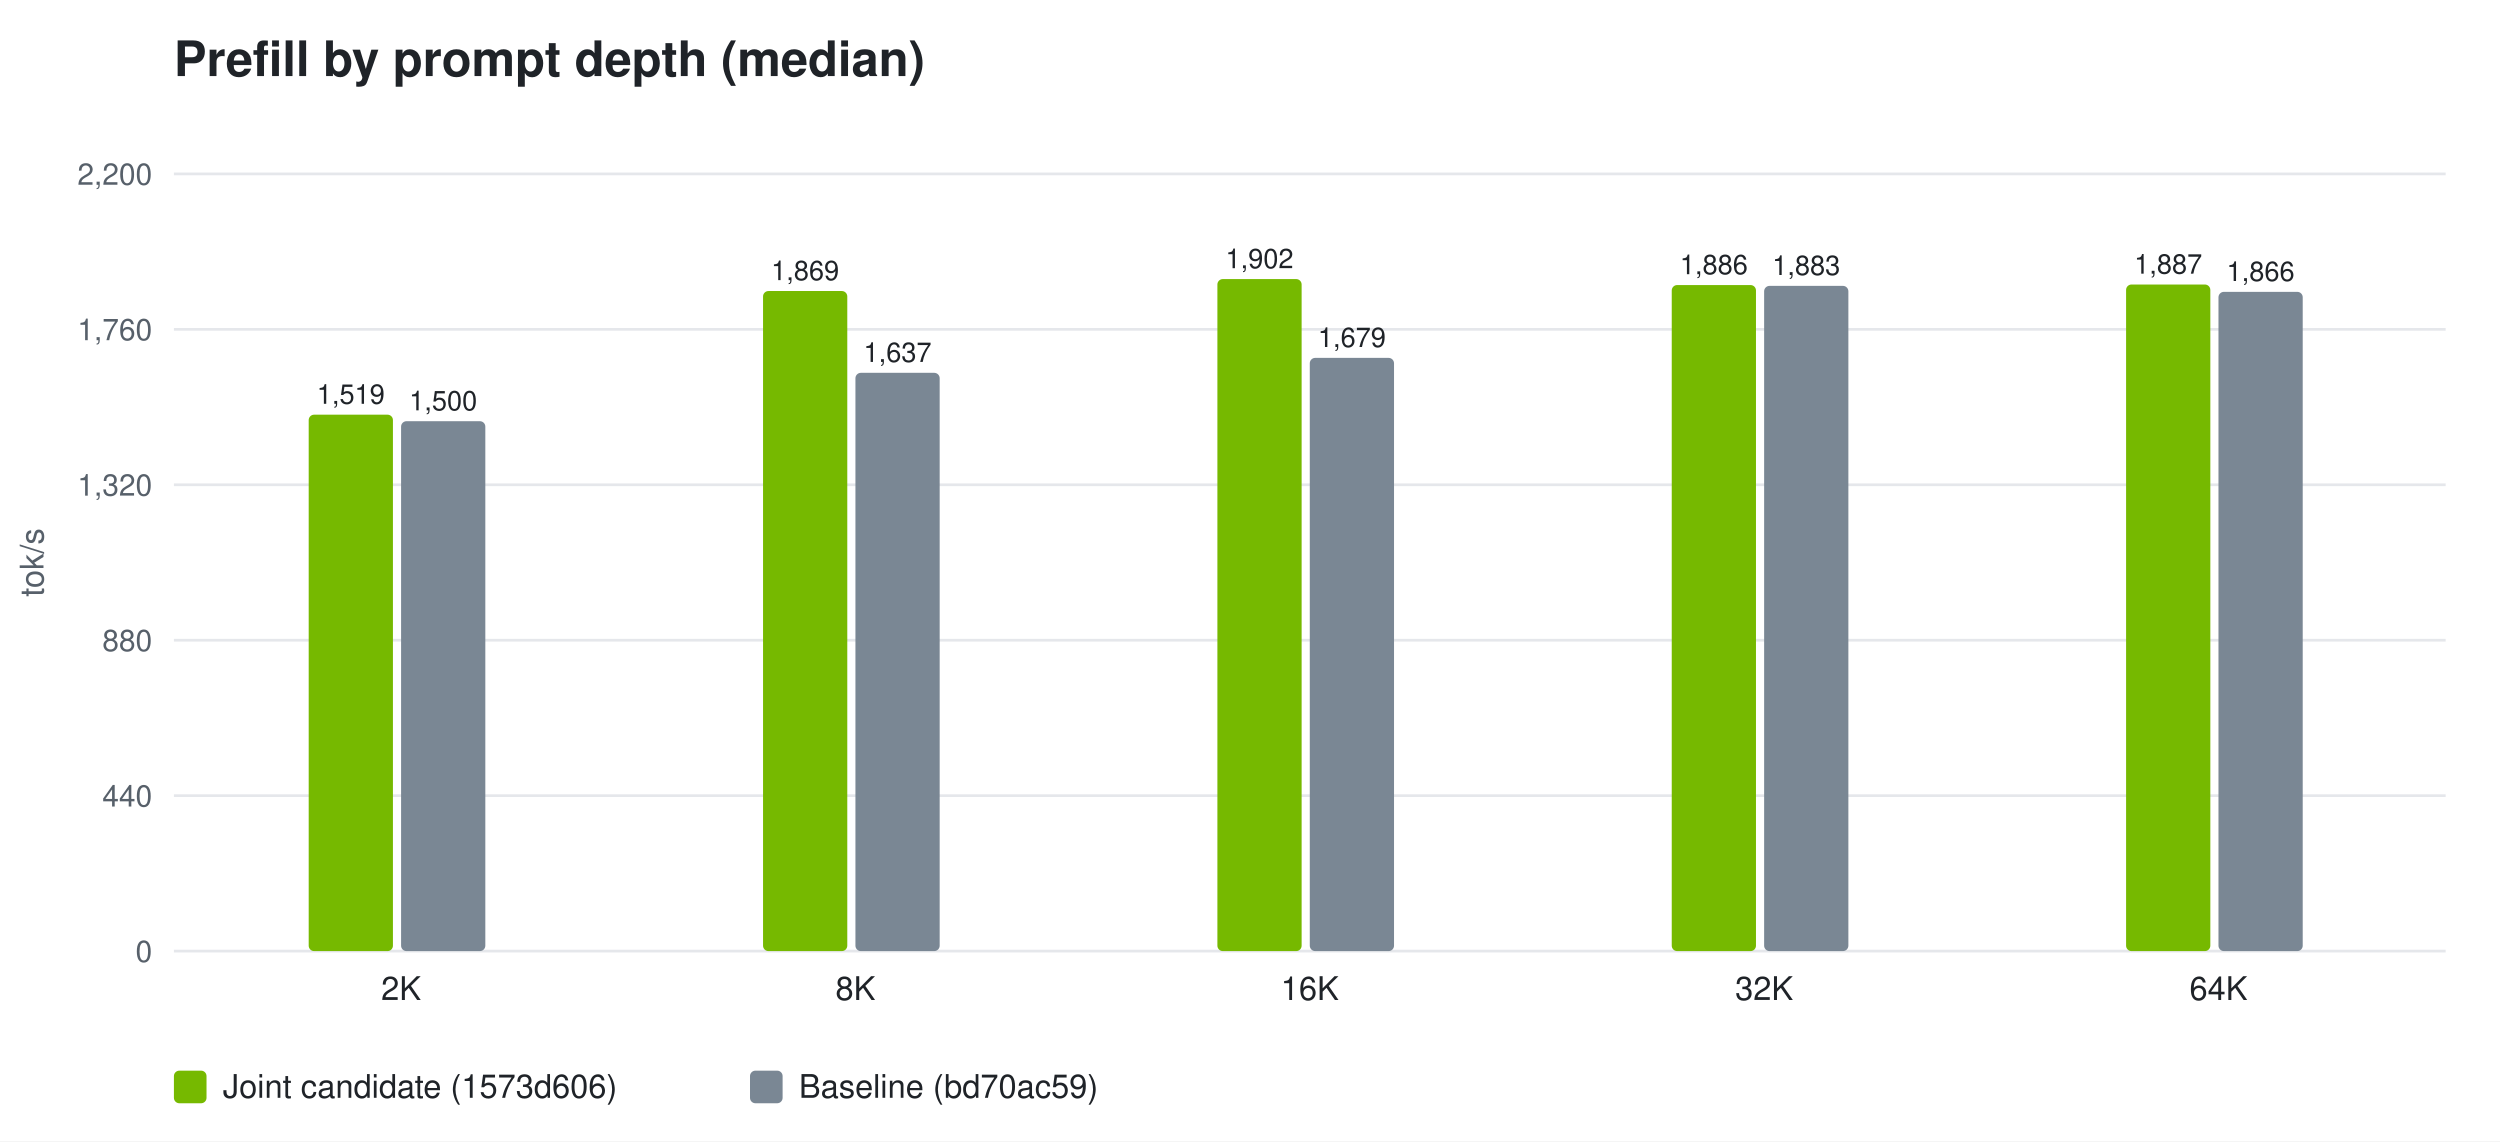
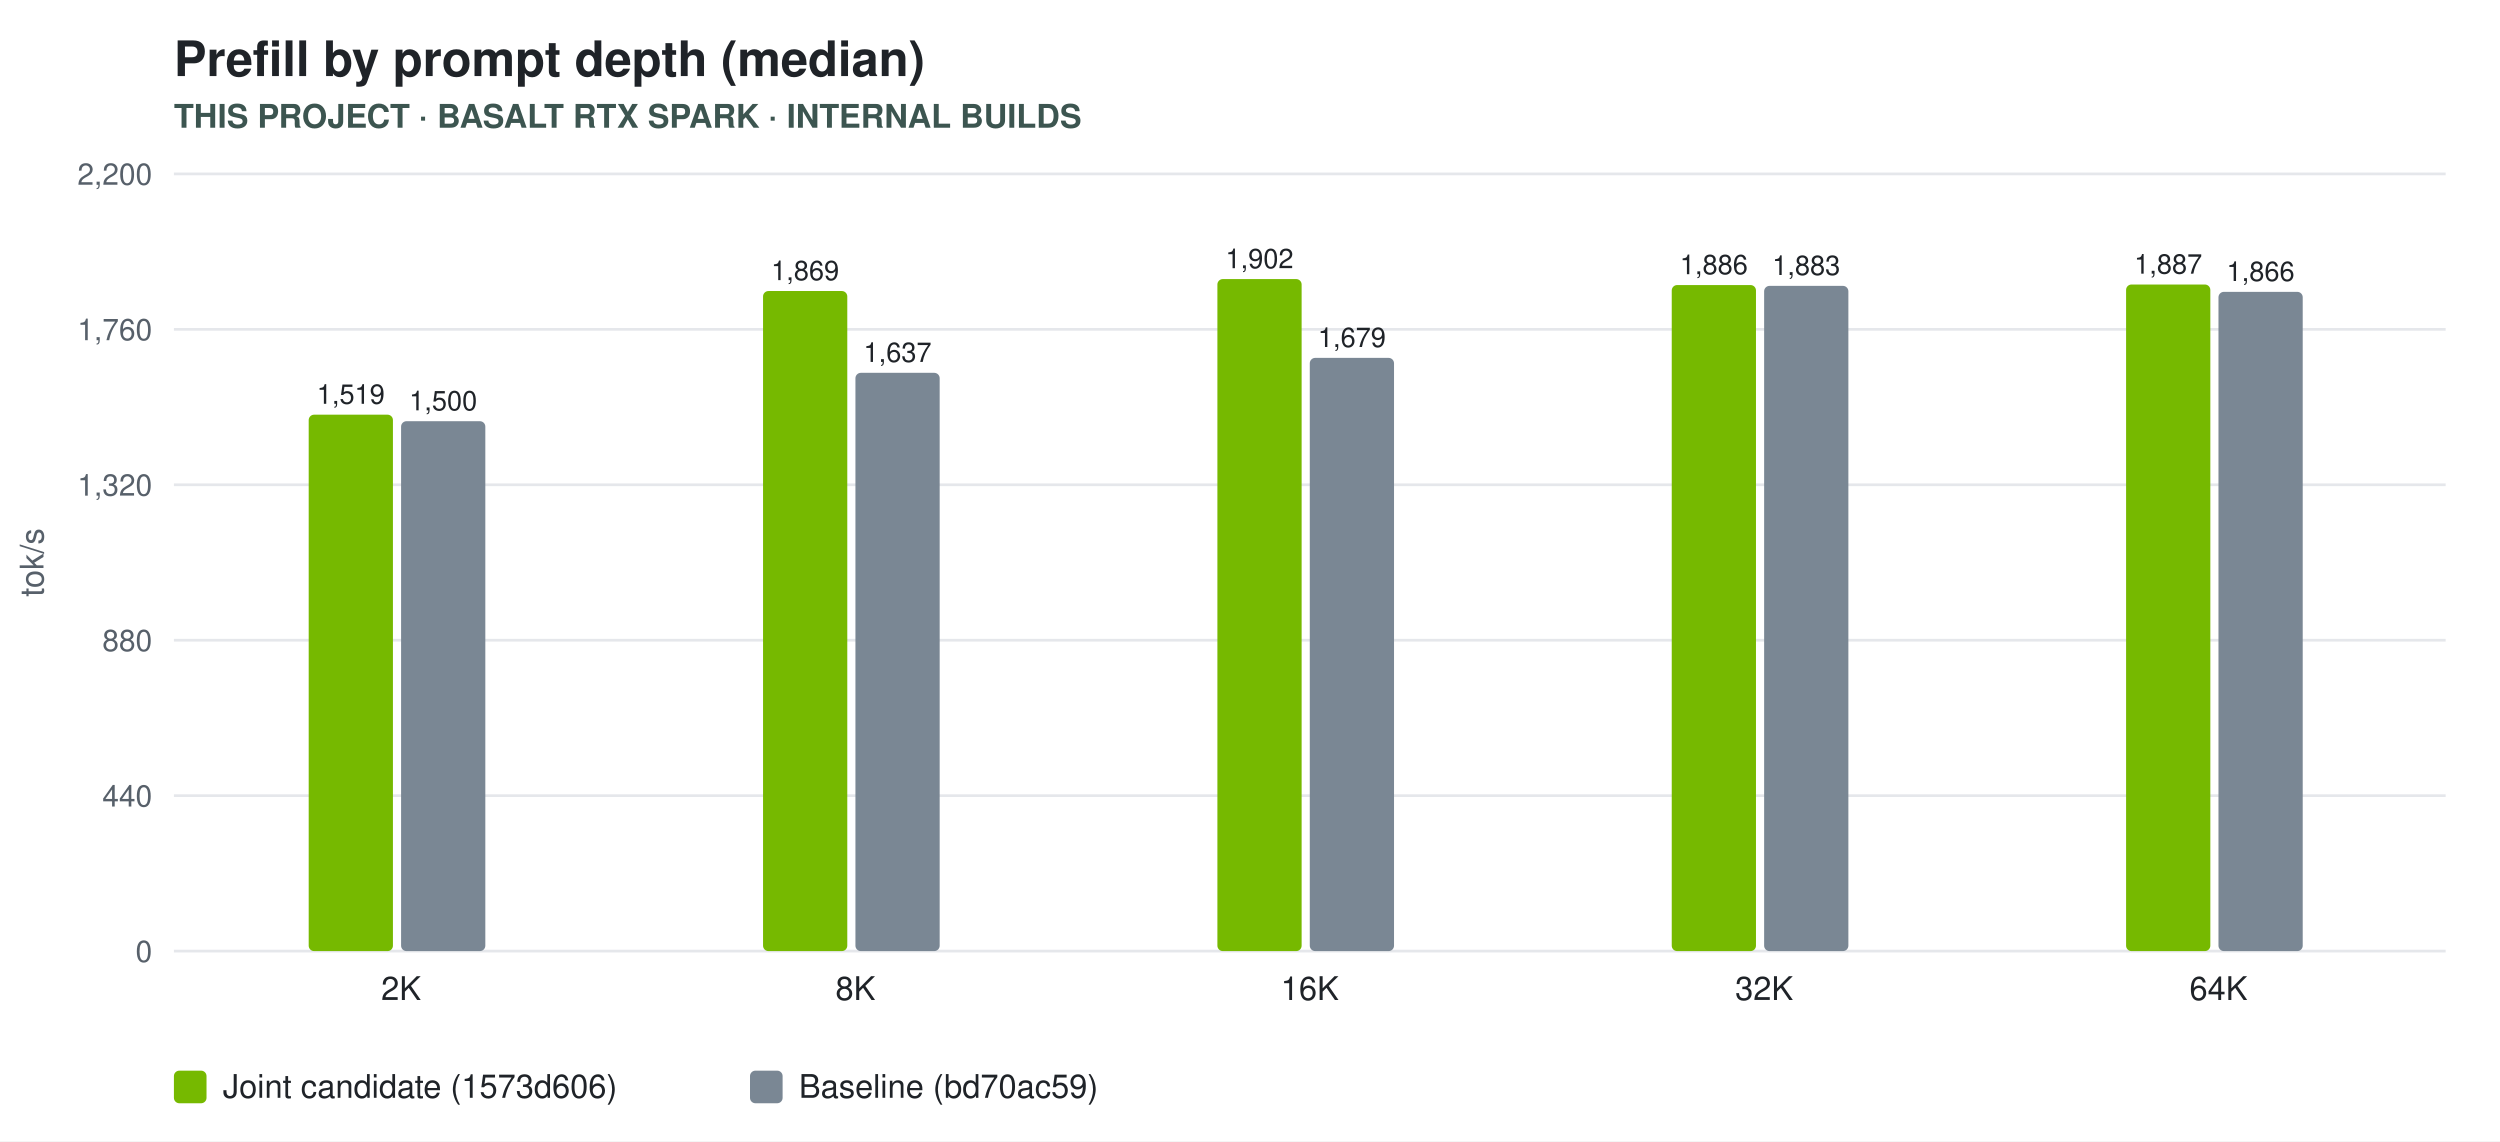
<svg xmlns="http://www.w3.org/2000/svg" width="920" height="420" viewBox="0 0 920 420" font-family="Segoe UI, Helvetica, Arial, sans-serif">
  <rect width="920" height="420" fill="#ffffff" />
  <text x="64" y="28" font-size="18" font-weight="600" fill="#1f2328">Prefill by prompt depth (median)</text>
+   <text x="64" y="47" font-size="12" font-weight="600" fill="#3c5550">THIS PROJECT · BASALT RTX SPARK · INTERNAL BUILDS</text>
  <line x1="64" y1="350.0" x2="900" y2="350.0" stroke="#e5e7eb" />
  <text x="56" y="354.0" font-size="11" text-anchor="end" fill="#57606a">0</text>
  <line x1="64" y1="292.8" x2="900" y2="292.8" stroke="#e5e7eb" />
  <text x="56" y="296.8" font-size="11" text-anchor="end" fill="#57606a">440</text>
  <line x1="64" y1="235.6" x2="900" y2="235.6" stroke="#e5e7eb" />
  <text x="56" y="239.6" font-size="11" text-anchor="end" fill="#57606a">880</text>
  <line x1="64" y1="178.4" x2="900" y2="178.4" stroke="#e5e7eb" />
  <text x="56" y="182.4" font-size="11" text-anchor="end" fill="#57606a">1,320</text>
  <line x1="64" y1="121.2" x2="900" y2="121.2" stroke="#e5e7eb" />
  <text x="56" y="125.2" font-size="11" text-anchor="end" fill="#57606a">1,760</text>
  <line x1="64" y1="64.0" x2="900" y2="64.0" stroke="#e5e7eb" />
  <text x="56" y="68.0" font-size="11" text-anchor="end" fill="#57606a">2,200</text>
  <text x="16" y="207" font-size="12" fill="#57606a" transform="rotate(-90 16 207)" text-anchor="middle">tok/s</text>
  <rect x="113.6" y="152.6" width="31.0" height="197.4" rx="2" fill="#76B900" />
  <text x="129.1" y="148.6" font-size="10" text-anchor="middle" fill="#1f2328">1,519</text>
  <rect x="147.6" y="155.0" width="31.0" height="195.0" rx="2" fill="#7A8794" />
  <text x="163.1" y="151.0" font-size="10" text-anchor="middle" fill="#1f2328">1,500</text>
  <text x="147.6" y="368" font-size="12" text-anchor="middle" fill="#1f2328">2K</text>
  <rect x="280.8" y="107.1" width="31.0" height="242.9" rx="2" fill="#76B900" />
  <text x="296.3" y="103.1" font-size="10" text-anchor="middle" fill="#1f2328">1,869</text>
  <rect x="314.8" y="137.2" width="31.0" height="212.8" rx="2" fill="#7A8794" />
  <text x="330.3" y="133.2" font-size="10" text-anchor="middle" fill="#1f2328">1,637</text>
  <text x="314.8" y="368" font-size="12" text-anchor="middle" fill="#1f2328">8K</text>
  <rect x="448.0" y="102.7" width="31.0" height="247.3" rx="2" fill="#76B900" />
  <text x="463.5" y="98.7" font-size="10" text-anchor="middle" fill="#1f2328">1,902</text>
  <rect x="482.0" y="131.7" width="31.0" height="218.3" rx="2" fill="#7A8794" />
  <text x="497.5" y="127.7" font-size="10" text-anchor="middle" fill="#1f2328">1,679</text>
  <text x="482.0" y="368" font-size="12" text-anchor="middle" fill="#1f2328">16K</text>
  <rect x="615.2" y="104.9" width="31.0" height="245.1" rx="2" fill="#76B900" />
  <text x="630.7" y="100.9" font-size="10" text-anchor="middle" fill="#1f2328">1,886</text>
  <rect x="649.2" y="105.2" width="31.0" height="244.8" rx="2" fill="#7A8794" />
  <text x="664.7" y="101.2" font-size="10" text-anchor="middle" fill="#1f2328">1,883</text>
  <text x="649.2" y="368" font-size="12" text-anchor="middle" fill="#1f2328">32K</text>
  <rect x="782.4" y="104.7" width="31.0" height="245.3" rx="2" fill="#76B900" />
  <text x="797.9" y="100.7" font-size="10" text-anchor="middle" fill="#1f2328">1,887</text>
  <rect x="816.4" y="107.4" width="31.0" height="242.6" rx="2" fill="#7A8794" />
  <text x="831.9" y="103.4" font-size="10" text-anchor="middle" fill="#1f2328">1,866</text>
  <text x="816.4" y="368" font-size="12" text-anchor="middle" fill="#1f2328">64K</text>
  <rect x="64" y="394" width="12" height="12" rx="2" fill="#76B900" />
  <text x="82" y="404" font-size="12" fill="#1f2328">Joint candidate (1573d606)</text>
  <rect x="276" y="394" width="12" height="12" rx="2" fill="#7A8794" />
  <text x="294" y="404" font-size="12" fill="#1f2328">Baseline (bd70ac59)</text>
</svg>
